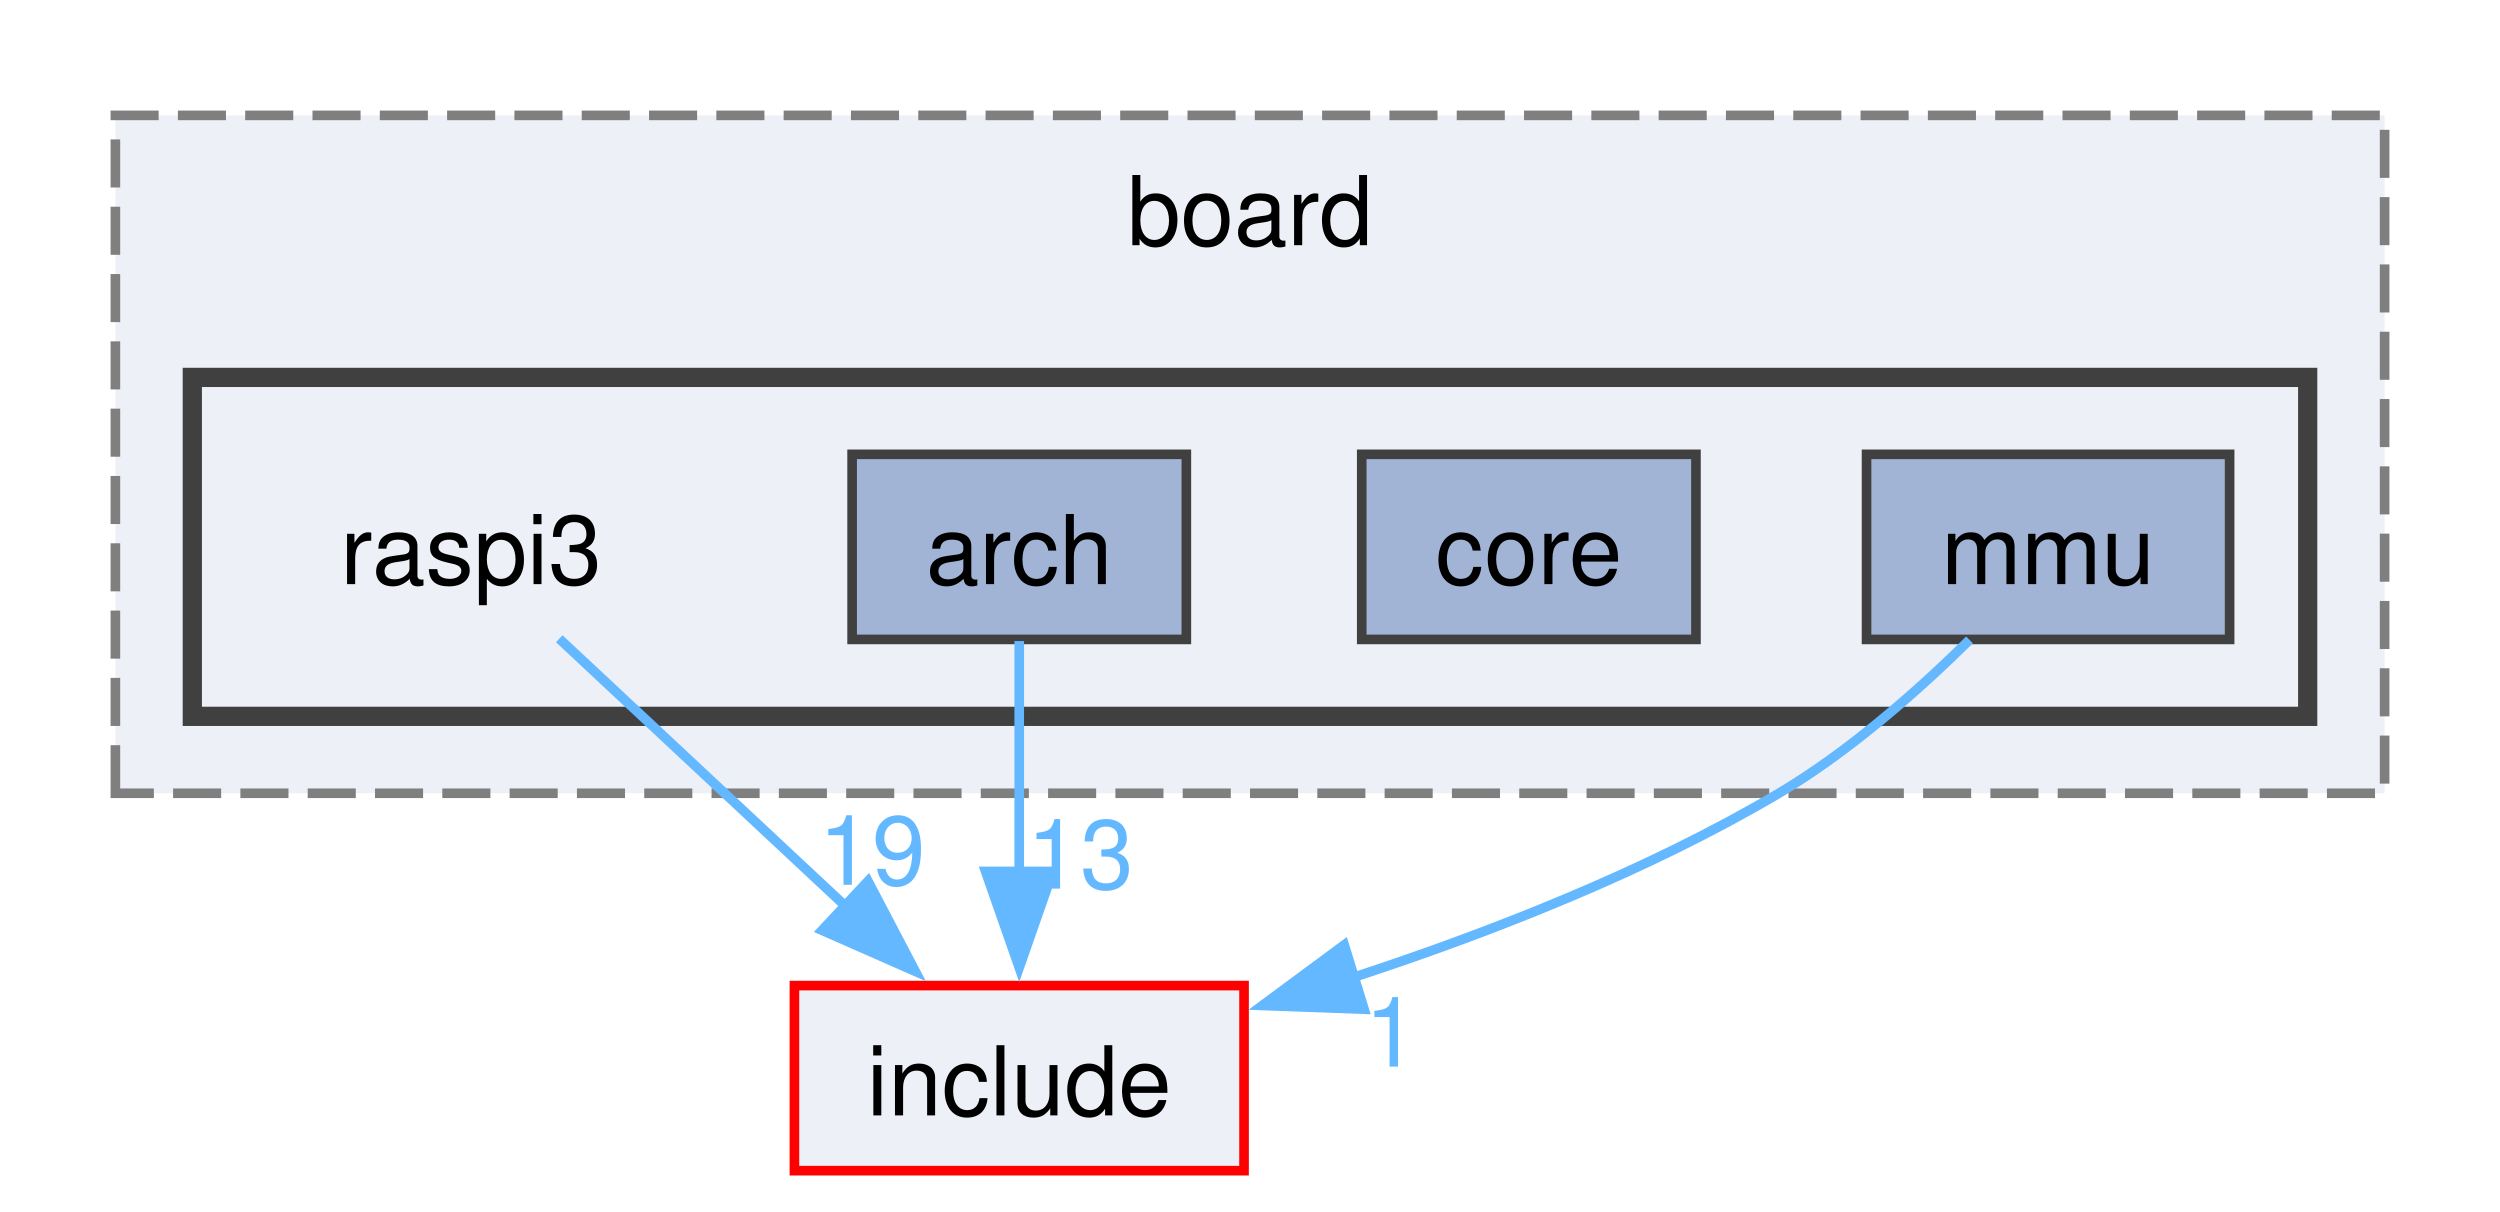
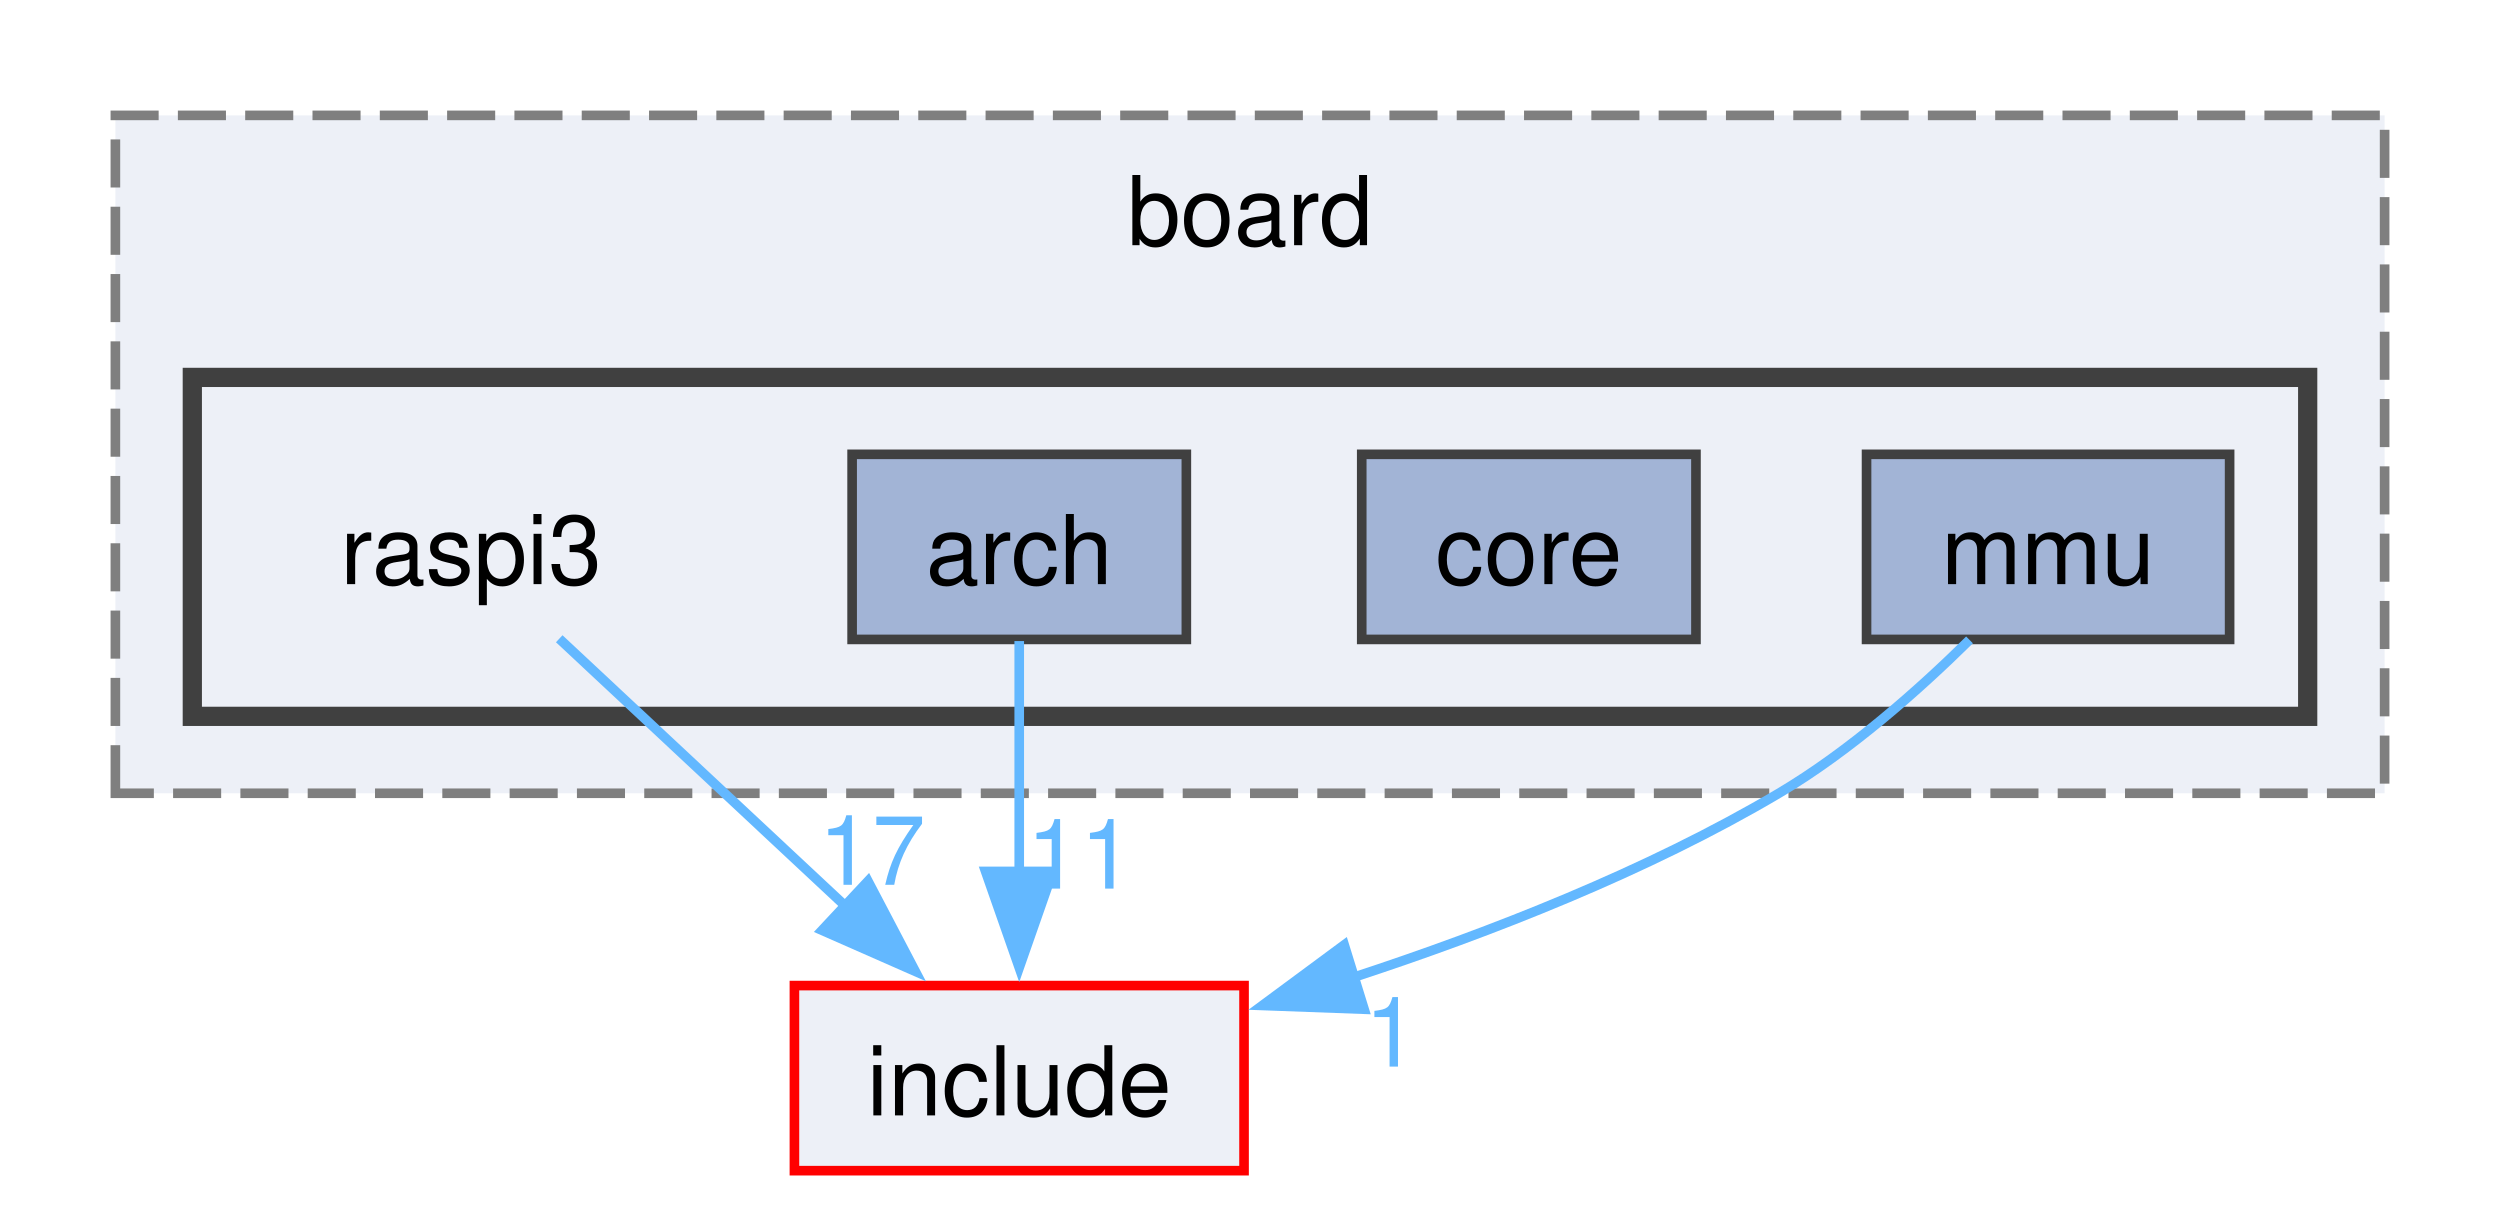
<svg xmlns="http://www.w3.org/2000/svg" xmlns:xlink="http://www.w3.org/1999/xlink" width="260pt" height="126pt" viewBox="0.00 0.00 260.00 126.00">
  <g id="graph0" class="graph" transform="scale(1 1) rotate(0) translate(4 121.75)">
    <g id="clust1" class="cluster">
      <g id="a_clust1">
        <a xlink:href="dir_b30df4826c7011c0e76e14e84665bb61.html" target="_top" xlink:title="board">
          <polygon fill="#edf0f7" stroke="#7f7f7f" stroke-dasharray="5,2" points="8,-39.25 8,-109.75 244,-109.75 244,-39.25 8,-39.25" />
          <text xml:space="preserve" text-anchor="middle" x="126" y="-96.25" font-family="Helvetica,sans-Serif" font-size="10.00">board</text>
        </a>
      </g>
    </g>
    <g id="clust2" class="cluster">
      <g id="a_clust2">
        <a xlink:href="dir_0ee13ef8e704275bb683062618b87174.html" target="_top">
          <polygon fill="#edf0f7" stroke="#404040" stroke-width="2" points="16,-47.25 16,-82.5 236,-82.5 236,-47.25 16,-47.25" />
        </a>
      </g>
    </g>
    <g id="node1" class="node">
      <text xml:space="preserve" text-anchor="middle" x="45" y="-61" font-family="Helvetica,sans-Serif" font-size="10.00">raspi3</text>
    </g>
    <g id="node5" class="node">
      <g id="a_node5">
        <a xlink:href="dir_d44c64559bbebec7f509842c48db8b23.html" target="_top" xlink:title="include">
          <polygon fill="#edf0f7" stroke="red" points="125.38,-19.25 78.62,-19.25 78.62,0 125.38,0 125.38,-19.25" />
          <text xml:space="preserve" text-anchor="middle" x="102" y="-5.75" font-family="Helvetica,sans-Serif" font-size="10.00">include</text>
        </a>
      </g>
    </g>
    <g id="edge1" class="edge">
      <g id="a_edge1">
        <a xlink:href="dir_000069_000045.html" target="_top">
          <path fill="none" stroke="#63b8ff" d="M54.16,-55.32C62.16,-47.85 74.01,-36.78 83.91,-27.53" />
          <polygon fill="#63b8ff" stroke="#63b8ff" points="86.27,-30.11 91.19,-20.73 81.49,-25 86.27,-30.11" />
        </a>
      </g>
      <g id="a_edge1-headlabel">
-         <a xlink:href="dir_000069_000045.html" target="_top" xlink:title="19">
-           <text xml:space="preserve" text-anchor="middle" x="86.69" y="-29.73" font-family="Helvetica,sans-Serif" font-size="10.00" fill="#63b8ff">19</text>
+         <a xlink:href="dir_000069_000045.html" target="_top" xlink:title="17">
+           <text xml:space="preserve" text-anchor="middle" x="86.69" y="-29.73" font-family="Helvetica,sans-Serif" font-size="10.00" fill="#63b8ff">17</text>
        </a>
      </g>
    </g>
    <g id="node2" class="node">
      <g id="a_node2">
        <a xlink:href="dir_1742f59156db57e3c3c19d5377929d16.html" target="_top" xlink:title="arch">
          <polygon fill="#a2b4d6" stroke="#404040" points="119.38,-74.5 84.62,-74.5 84.62,-55.25 119.38,-55.25 119.38,-74.5" />
          <text xml:space="preserve" text-anchor="middle" x="102" y="-61" font-family="Helvetica,sans-Serif" font-size="10.00">arch</text>
        </a>
      </g>
    </g>
    <g id="edge2" class="edge">
      <g id="a_edge2">
        <a xlink:href="dir_000007_000045.html" target="_top">
          <path fill="none" stroke="#63b8ff" d="M102,-55.08C102,-48.57 102,-39.42 102,-31.12" />
          <polygon fill="#63b8ff" stroke="#63b8ff" points="105.5,-31.12 102,-21.12 98.5,-31.12 105.5,-31.12" />
        </a>
      </g>
      <g id="a_edge2-headlabel">
-         <a xlink:href="dir_000007_000045.html" target="_top" xlink:title="13">
-           <text xml:space="preserve" text-anchor="middle" x="108.34" y="-29.33" font-family="Helvetica,sans-Serif" font-size="10.00" fill="#63b8ff">13</text>
+         <a xlink:href="dir_000007_000045.html" target="_top" xlink:title="11">
+           <text xml:space="preserve" text-anchor="middle" x="108.34" y="-29.33" font-family="Helvetica,sans-Serif" font-size="10.00" fill="#63b8ff">11</text>
        </a>
      </g>
    </g>
    <g id="node3" class="node">
      <g id="a_node3">
        <a xlink:href="dir_115e9e33fc1490a9fac5bf904c60a358.html" target="_top" xlink:title="core">
          <polygon fill="#a2b4d6" stroke="#404040" points="172.38,-74.5 137.62,-74.5 137.62,-55.25 172.38,-55.25 172.38,-74.5" />
          <text xml:space="preserve" text-anchor="middle" x="155" y="-61" font-family="Helvetica,sans-Serif" font-size="10.00">core</text>
        </a>
      </g>
    </g>
    <g id="node4" class="node">
      <g id="a_node4">
        <a xlink:href="dir_b5c5136b0a2ed351fa08c658cfa1f98a.html" target="_top" xlink:title="mmu">
          <polygon fill="#a2b4d6" stroke="#404040" points="227.88,-74.5 190.12,-74.5 190.12,-55.25 227.88,-55.25 227.88,-74.5" />
          <text xml:space="preserve" text-anchor="middle" x="209" y="-61" font-family="Helvetica,sans-Serif" font-size="10.00">mmu</text>
        </a>
      </g>
    </g>
    <g id="edge3" class="edge">
      <g id="a_edge3">
        <a xlink:href="dir_000057_000045.html" target="_top">
          <path fill="none" stroke="#63b8ff" d="M200.83,-55.2C195.57,-50.01 188.35,-43.6 181,-39.25 167.33,-31.16 151,-24.77 136.74,-20.1" />
          <polygon fill="#63b8ff" stroke="#63b8ff" points="137.87,-16.79 127.28,-17.18 135.8,-23.48 137.87,-16.79" />
        </a>
      </g>
      <g id="a_edge3-headlabel">
        <a xlink:href="dir_000057_000045.html" target="_top" xlink:title="1">
          <text xml:space="preserve" text-anchor="middle" x="140.7" y="-10.82" font-family="Helvetica,sans-Serif" font-size="10.00" fill="#63b8ff">1</text>
        </a>
      </g>
    </g>
  </g>
</svg>
